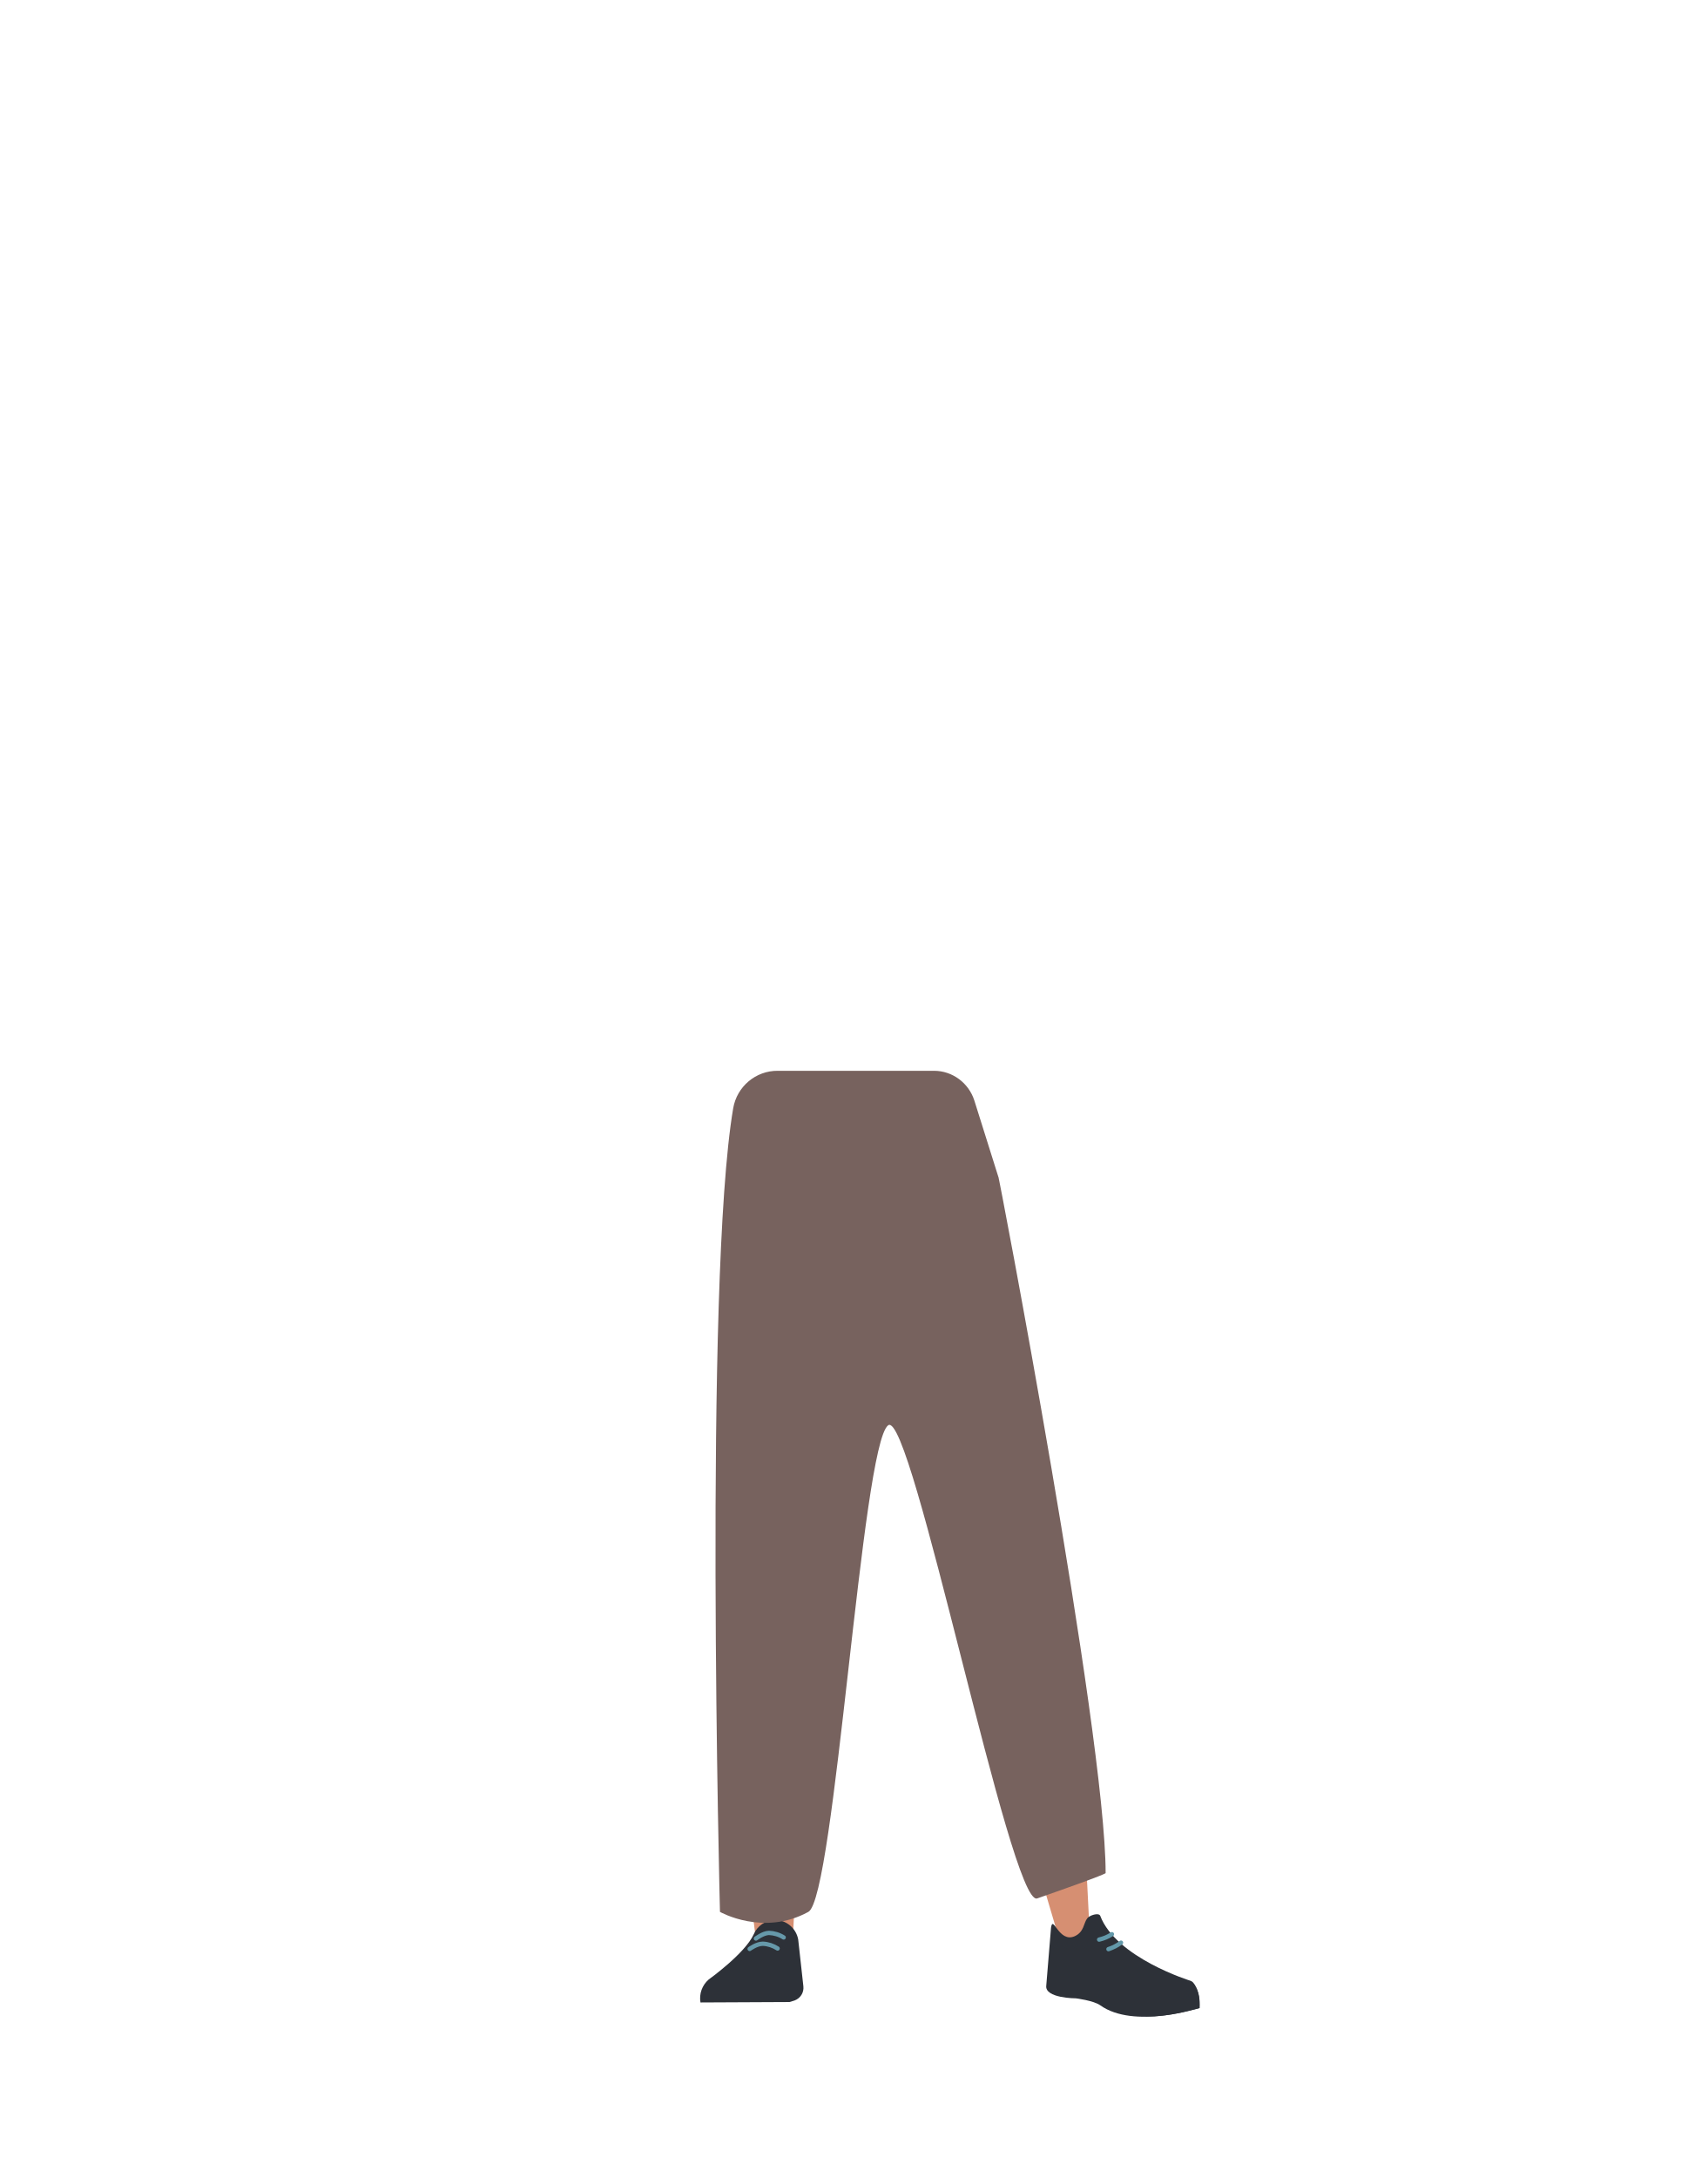
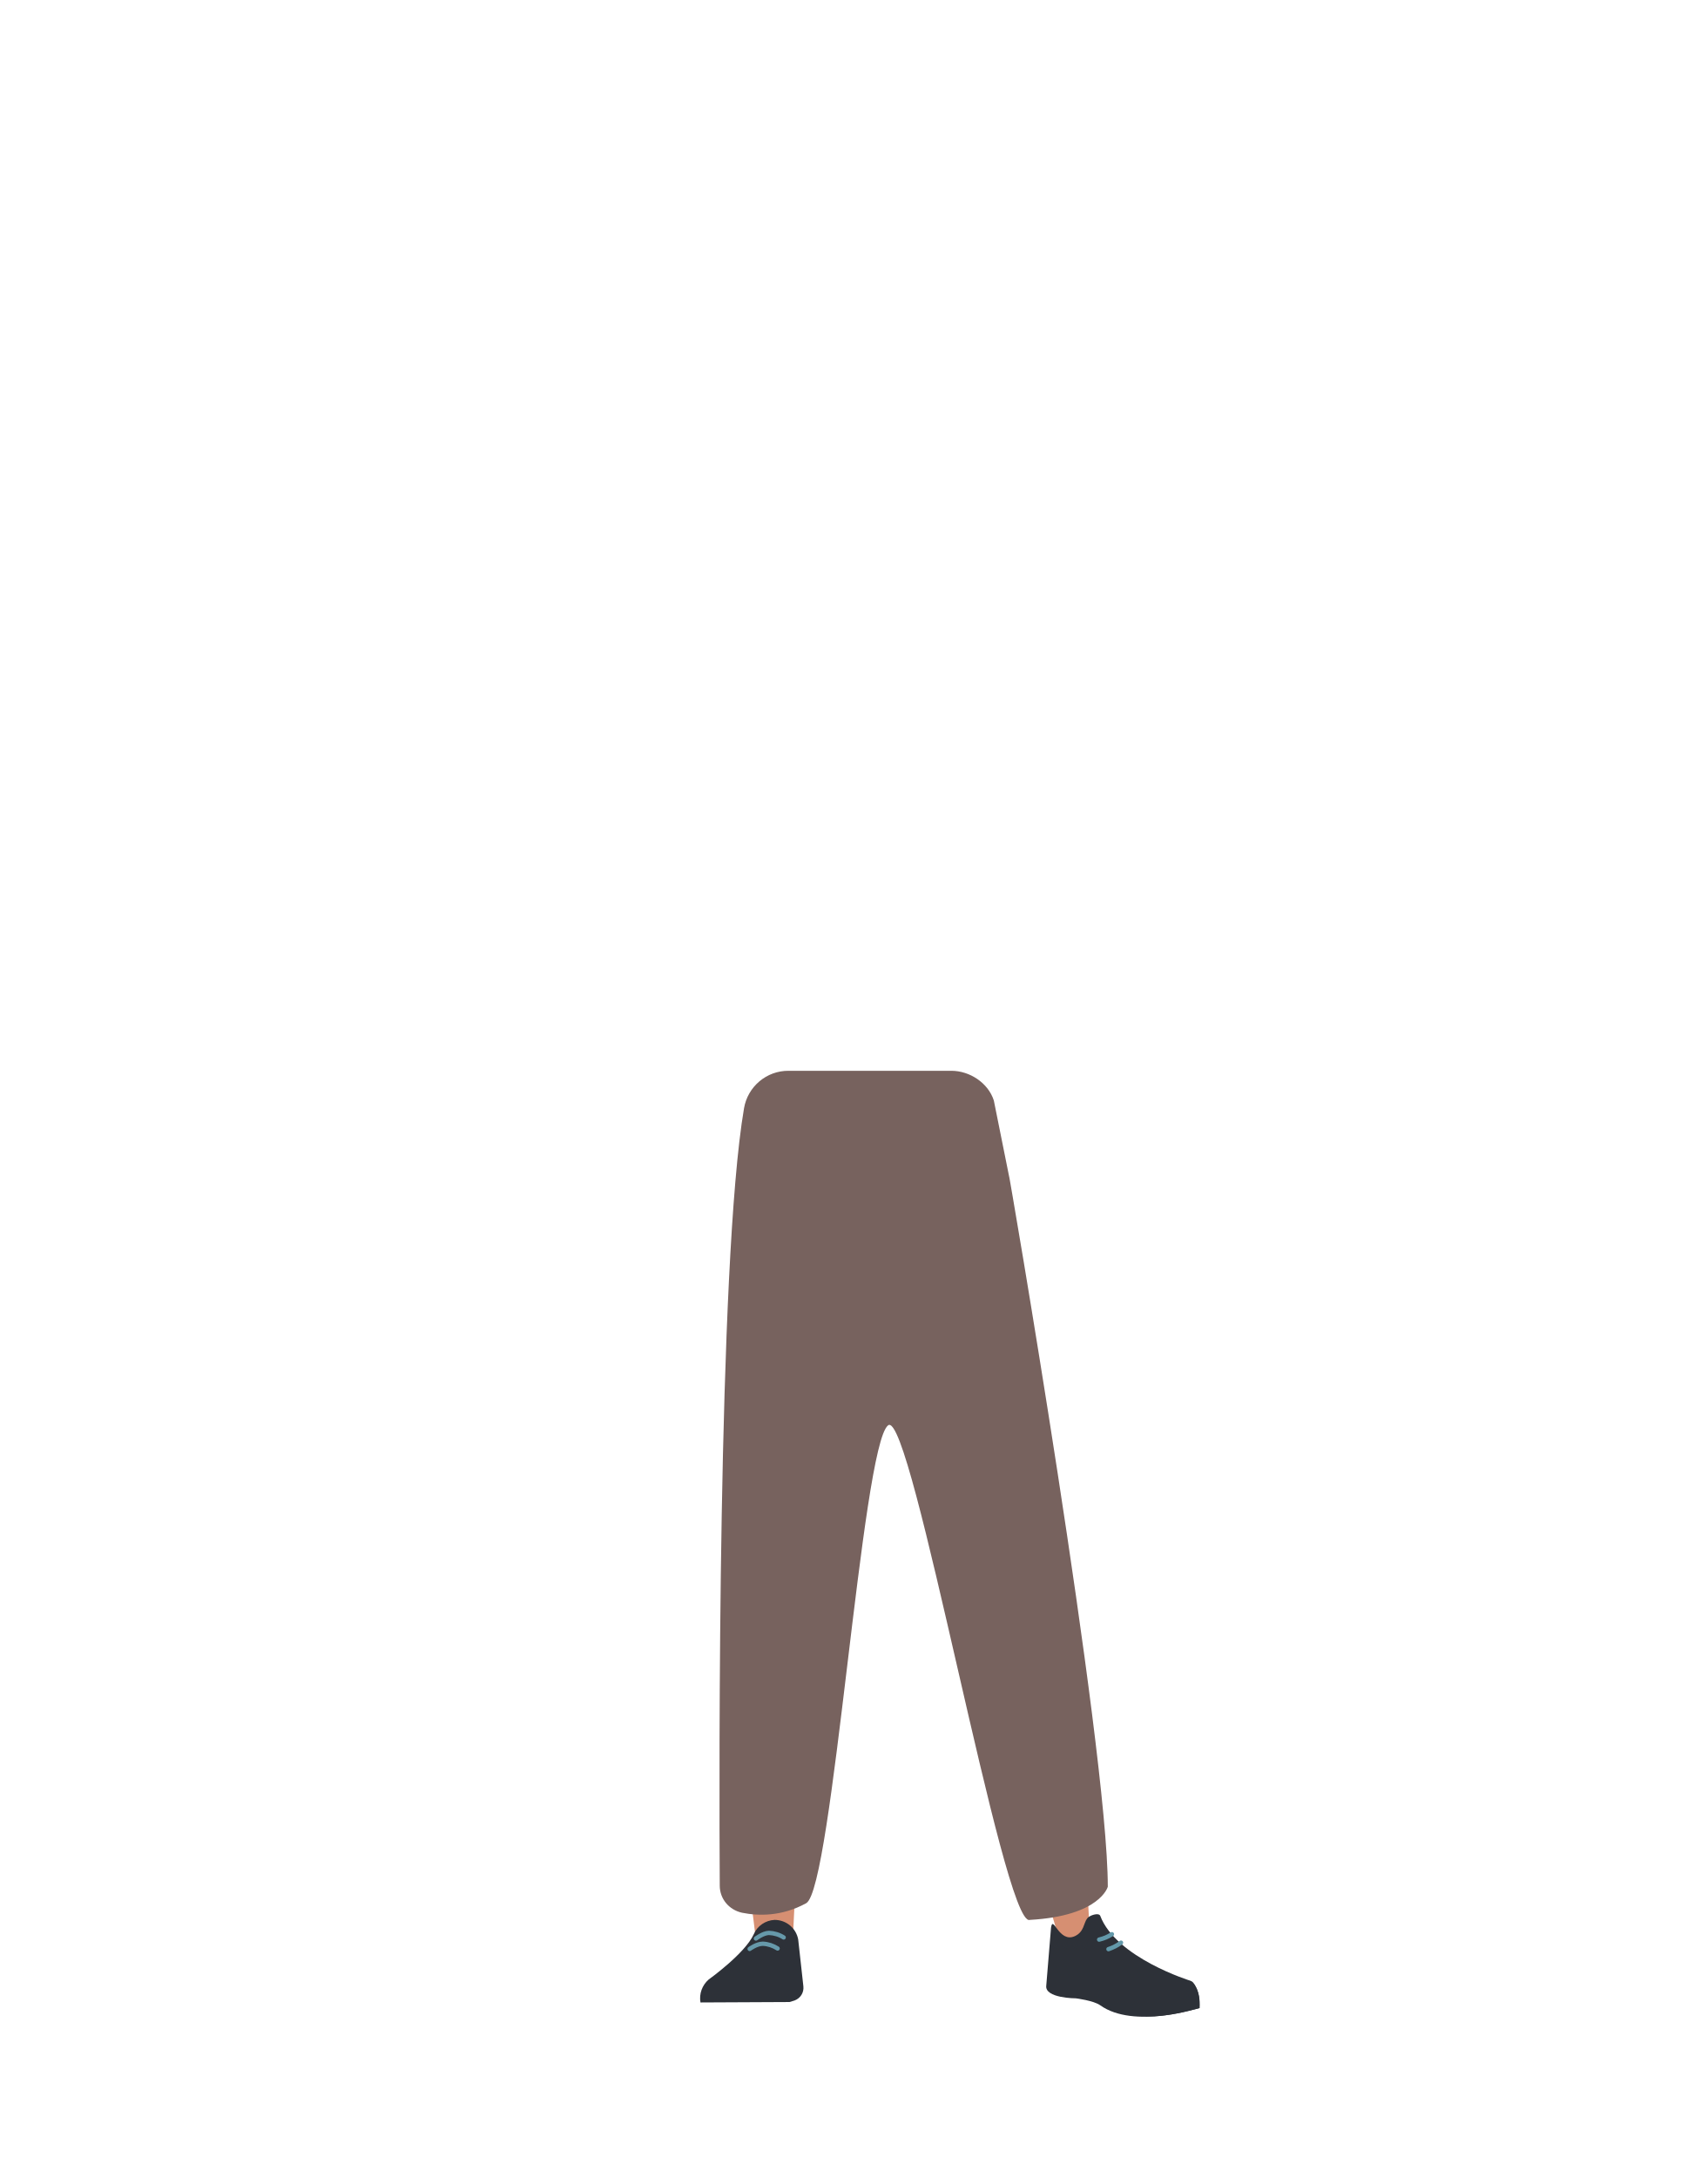
<svg xmlns="http://www.w3.org/2000/svg" version="1.1" id="Calque_9" x="0px" y="0px" viewBox="0 0 788 1005" style="enable-background:new 0 0 788 1005;" xml:space="preserve">
  <style type="text/css">
	.st0{fill:#5E6D70;}
	.st1{fill:#D68F72;}
	.st2{fill:#2D3138;}
	.st3{fill:none;stroke:#6699AA;stroke-width:2;stroke-linecap:round;stroke-miterlimit:10;}
	.st4{fill:none;stroke:#6399AA;stroke-width:2;stroke-linecap:round;stroke-miterlimit:10;}
	.st5{fill:#77625E;}
</style>
-   <path class="st0" d="M472.5,719.2c0.5,11-5.4,20.3-13.8,21.7l0,0c-8,1.4-16-4.8-19-14.7c0,0-19.9-71.2-24.1-97.2  c-1-6.2-2.2-24.8-2.2-24.8l-2.7-43.5c0,0-0.4-20.7,15.8-25.7c18.6-5.8,21,7.4,21,7.4s16.6,67.3,19.7,88.9  C470,651.2,472.5,719.2,472.5,719.2z" />
+   <path class="st0" d="M472.5,719.2c0.5,11-5.4,20.3-13.8,21.7l0,0c-8,1.4-16-4.8-19-14.7c0,0-19.9-71.2-24.1-97.2  c-1-6.2-2.2-24.8-2.2-24.8l2.3-43.5c0,0-0.4-20.7,15.8-25.7c18.6-5.8,21,7.4,21,7.4s11.6,67.3,14.7,88.9  C470,651.2,472.5,719.2,472.5,719.2z" />
  <path class="st1" d="M357.2,708.9c-9.2,0.2-14.6,5.3-16,13.4c0,0-1.5,36.4-1.7,51.7c-0.4,24.6,2.5,74.7,6.5,99  c0.9,5.3,2.8,21.3,2.8,21.3c0.5,4.6,4.4,8.1,9,8l0,0c4.6-0.4,8.1-4.1,8.2-8.7c0,0,0.8-18.5,1.4-24.7c2.2-22.3,9.5-66.6,10-89  c0.3-13.5-2.3-54.8-2.3-54.8C374.1,711.6,365.1,709,357.2,708.9L357.2,708.9z" />
  <path class="st1" d="M462.4,704.7c9-1.8,15.3,2.1,18.2,9.9c0,0,9.2,33.9,12.4,49.1c5.1,24.4,9.6,121.6,9.6,121.6  c0.3,4.9,0.8,11.4-3.6,12.1l0,0c-4.4,0.7-9.8-1-11-5.6c0,0-26.8-89.7-31.6-111.9c-2.9-13.4-8.3-55.1-8.3-55.1  C446.4,711.1,454.7,706.5,462.4,704.7L462.4,704.7z" />
  <path class="st2" d="M357.5,885.9L357.5,885.9c-4.2,0.2-8,2.8-9.6,6.6l0,0c-4,8.9-20.8,20.9-20.8,20.9c-3,2.6-4.5,6.6-3.8,10.6l0,0  l41.1-0.2l2.3-0.7c2.7-1,4.4-3.6,4.1-6.5l-2.4-21.7C367.4,889.6,362.8,885.9,357.5,885.9z" />
  <path class="st2" d="M324.5,923.8L324.5,923.8c-0.6-3.5,1.7-6.8,5.1-7.5l24.4-3.9c3.2-0.4,6.2,1.7,6.9,4.9l1.4,6.2L324.5,923.8z" />
  <path class="st3" d="M348.9,894.5c0,0,3.2-2.5,6-2.6c2.4,0.1,4.8,0.8,6.8,2.1" />
  <path class="st3" d="M346,899.3c0,0,3.2-2.4,6.1-2.4c2.4,0.1,4.8,0.9,6.8,2.2" />
  <path class="st2" d="M496.1,893.4c4.3-2,4-6,5.7-8.2c1-1.4,5.3-2.8,6-1.2c7.4,19.5,41.7,30,41.7,30c3.7,3.2,4.5,7.8,3.9,12.6l0,0  c0,0-30.1,9.8-45.6-1.3c-3.1-2.2-11.2-3.2-11.2-3.2s-14.5,0-13.7-5.9l2.2-26.7C486,883.2,488.7,896.8,496.1,893.4z" />
  <path class="st2" d="M553.7,926.6c0.5-7.8-3-12.7-4.1-12.4c-1.7,0.3-4.4,2.1-6.1,2.5c-2.7,0.6-10.8-0.1-10.8-0.1  c-2.1-0.2-3.8,2.5-3.9,6.2l-0.1,7.5c0,0,5,0.8,16.7-1.7C547.2,928.2,553.7,926.6,553.7,926.6z" />
  <path class="st4" d="M513.2,892.5c-1.8,1.2-3.8,2-5.9,2.5" />
  <path class="st4" d="M517.4,896.4c-1.7,1.3-3.7,2.3-5.8,3" />
-   <path class="st5" d="M338.4,511.4c-13.6,79.6-6.1,370.8-6.1,370.8s20,11.4,40.8,0c12.2-6.7,24.6-215.2,36.8-224.5  c10.8-8.3,56.5,222.5,68.8,218.3c33-11.5,31.6-11.7,31.6-11.7c0-64.9-50.5-328.2-49.5-321.2l-11.1-35.3  c-2.6-8.1-10.1-13.7-18.6-13.7l-72.1,0C348.8,494,340.1,501.4,338.4,511.4z" />
+   <path class="st5" d="M343.4,511.4c-12.2,71.2-11.5,309.3-11.2,358.7c0,6.1,4.3,11.2,10.3,12.5c7.5,1.5,18.3,1.8,29.6-4.4  c12.2-6.7,25.6-211.2,37.8-220.5c10.8-8.3,53.2,232.4,65.4,228.2c32.5-1.8,36-15.3,36-15.3c0-64.9-46.5-334.5-45.5-327.5l-7.1-35.3  c-2.6-8.1-11.1-13.7-19.6-13.7l-75.1,0C353.8,494,345.1,501.4,343.4,511.4z" />
</svg>
